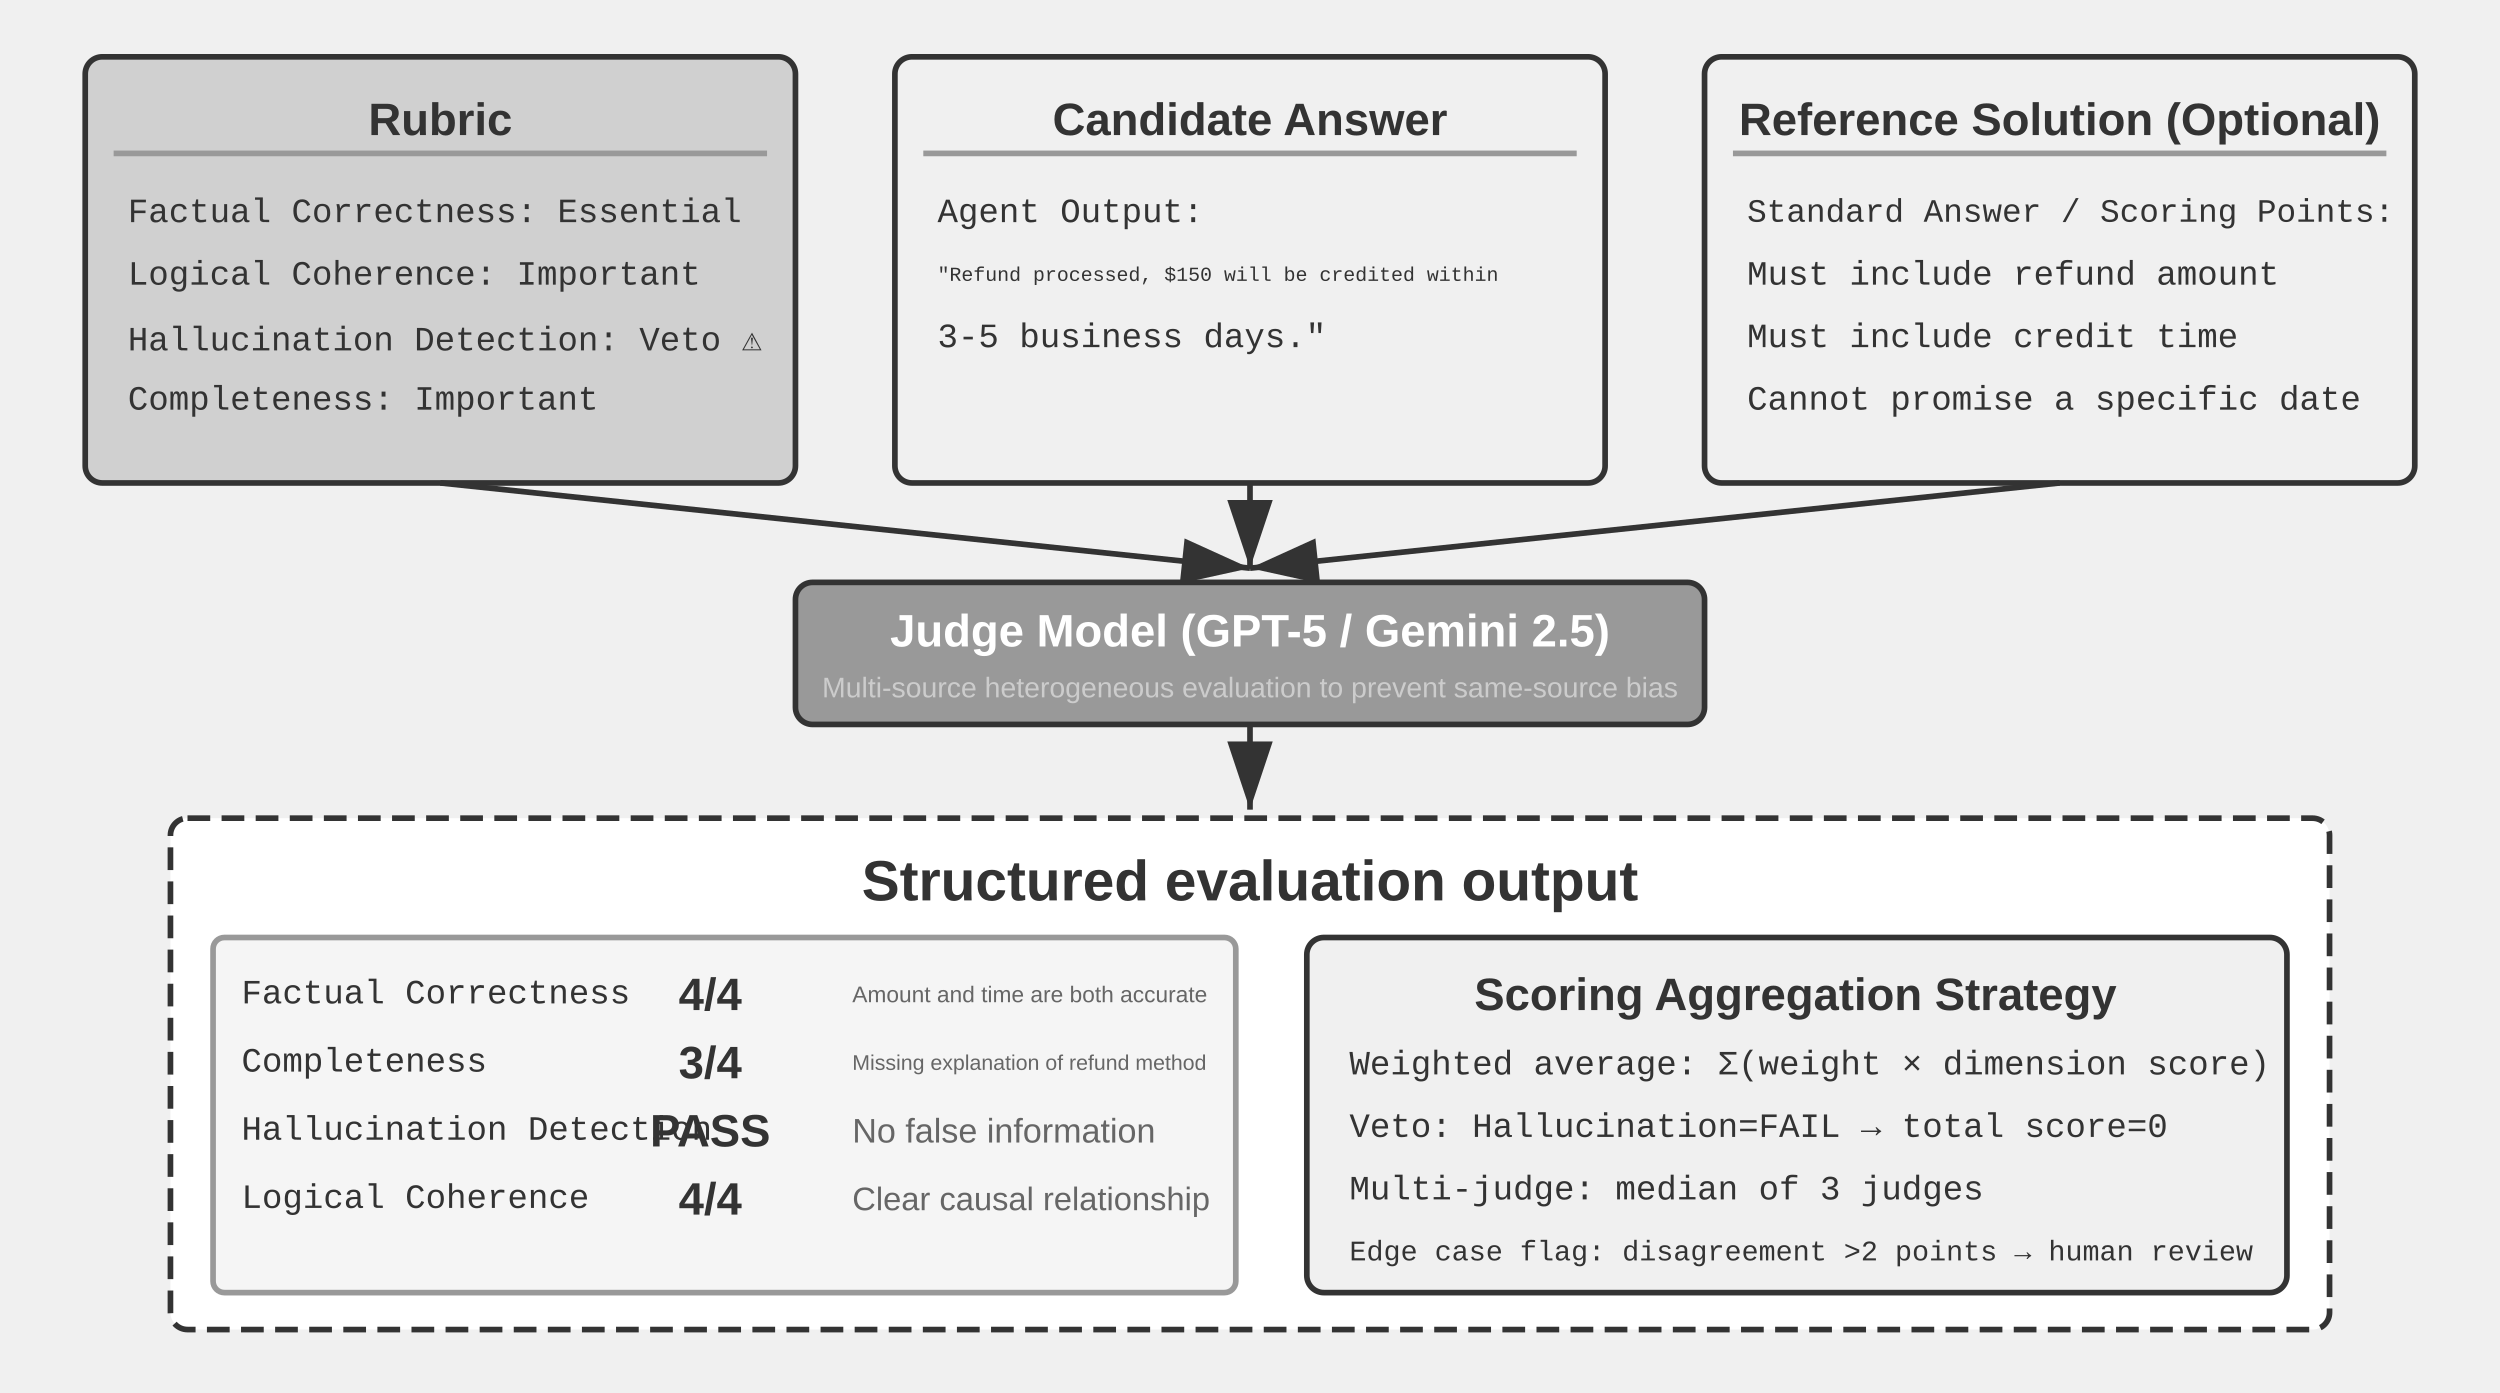
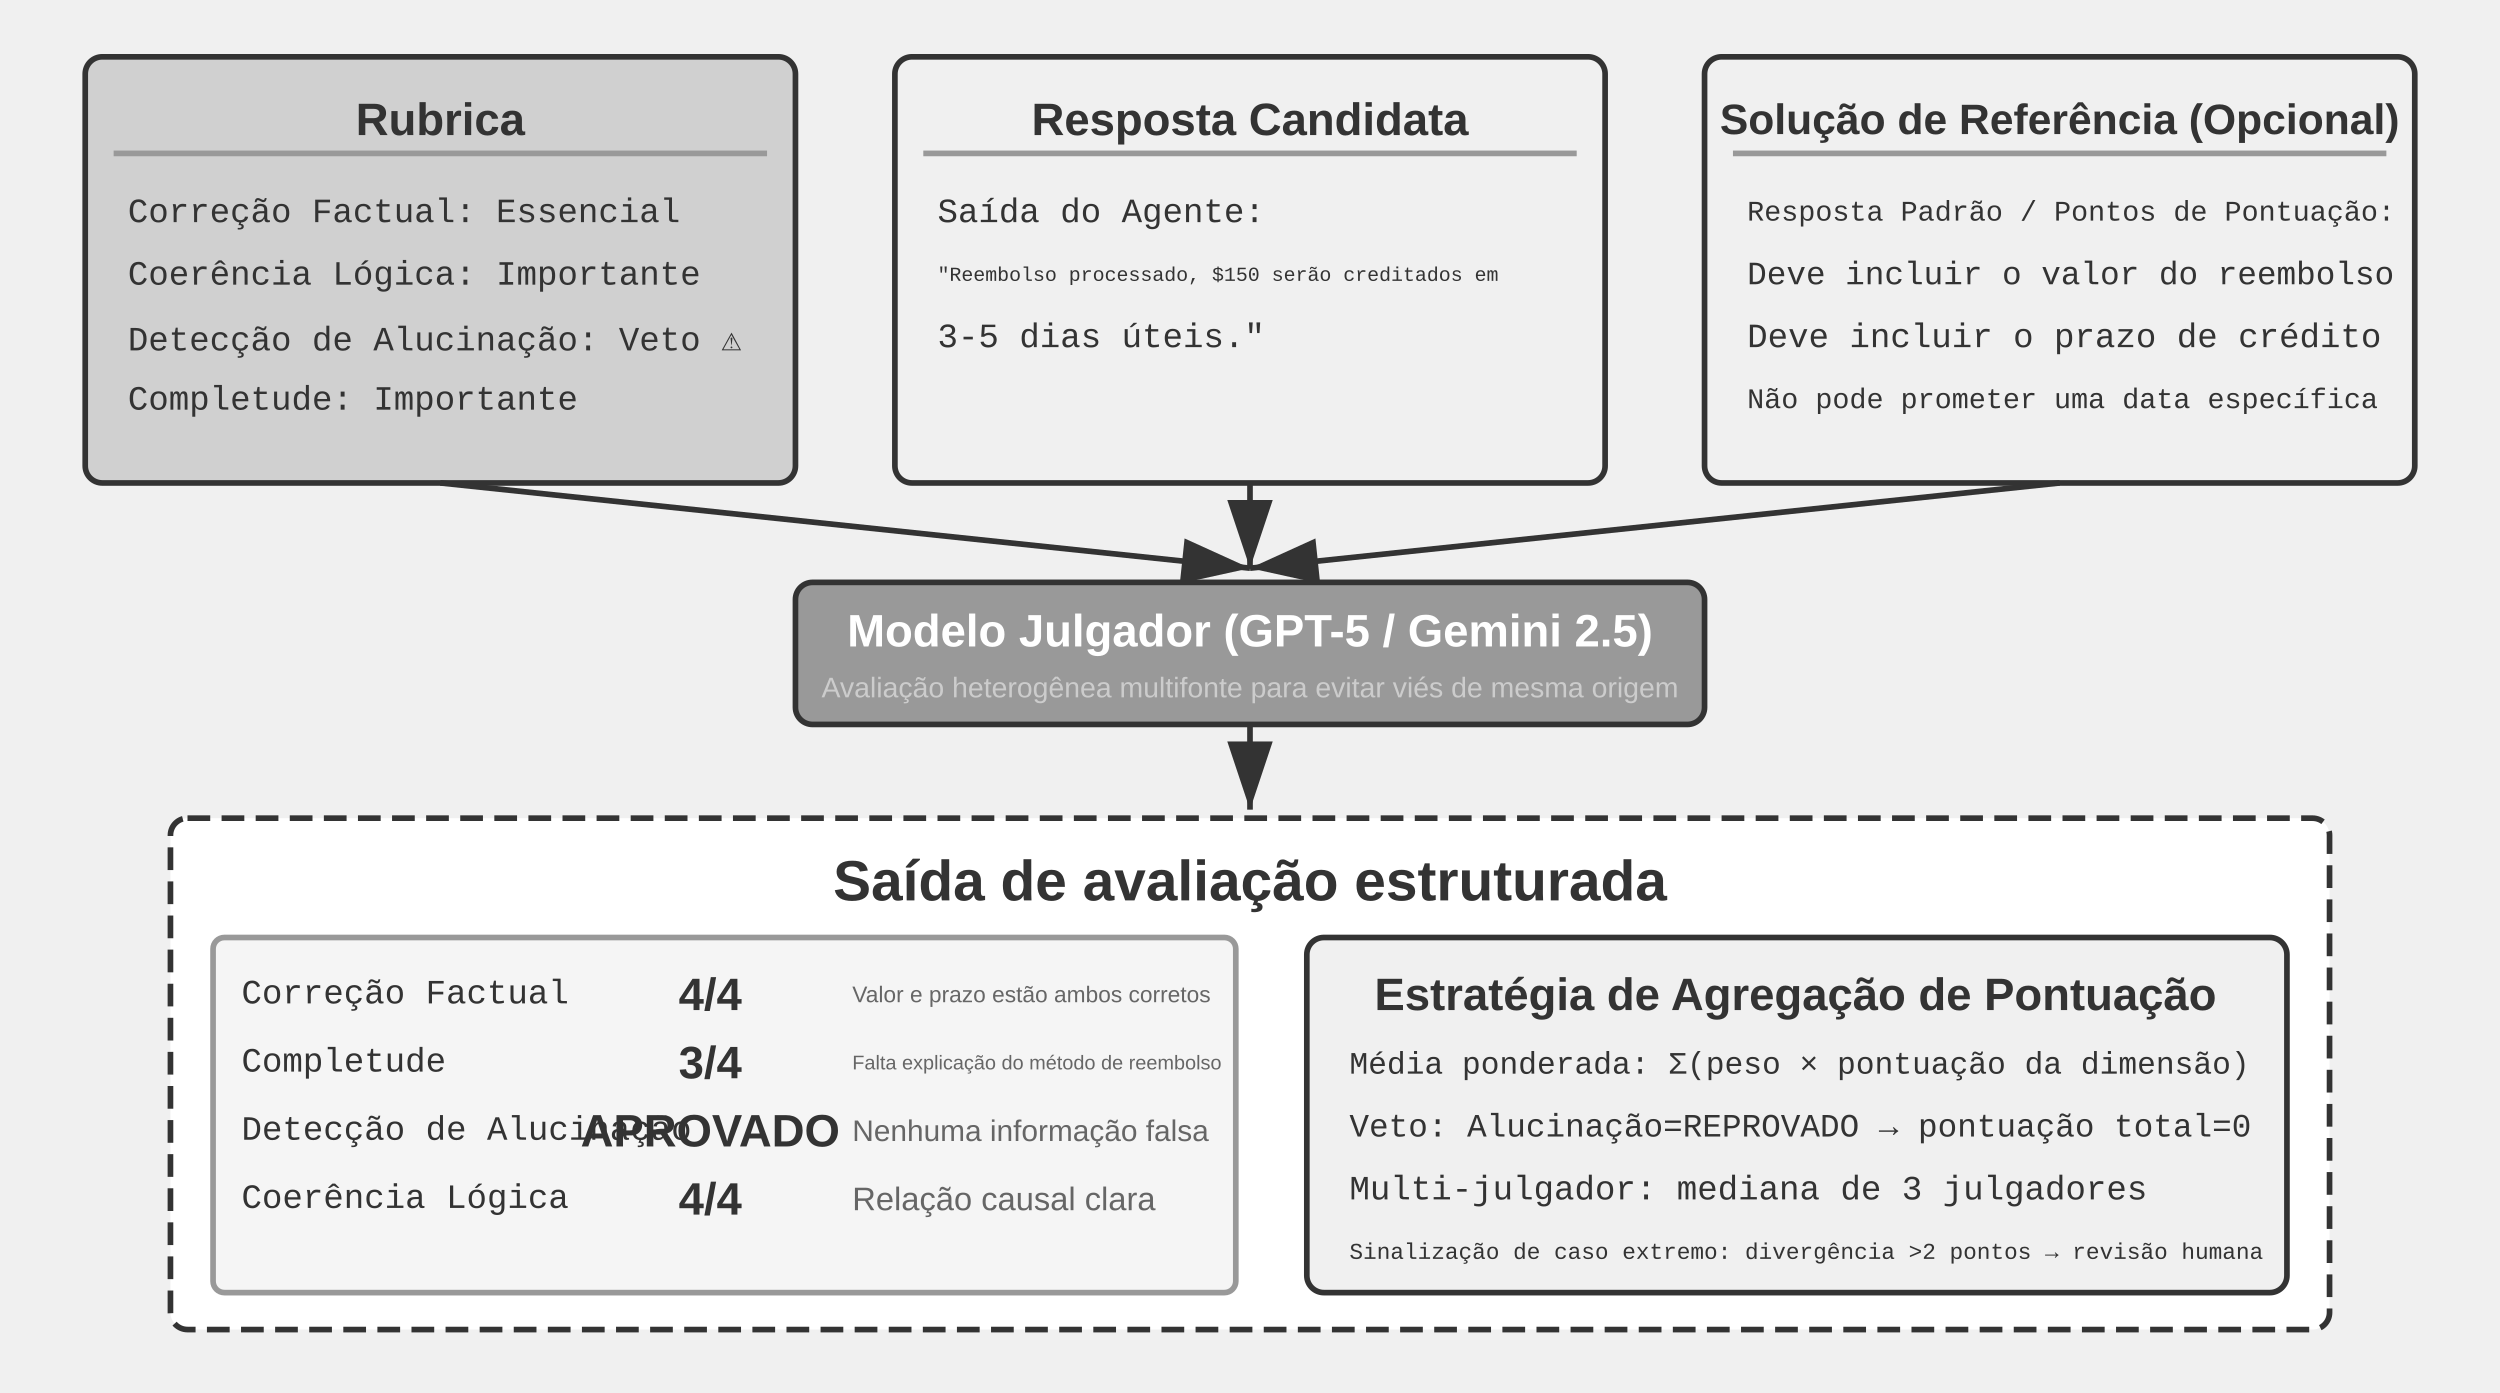
<svg xmlns="http://www.w3.org/2000/svg" viewBox="0 40 880 490" width="880" height="490" style="background:#ffffff">
  <defs>
    <marker id="ah" markerWidth="12" markerHeight="8" refX="12" refY="4" orient="auto">
      <polygon points="0 0, 12 4, 0 8" fill="#333333" />
    </marker>
    <marker id="ah-light" markerWidth="12" markerHeight="8" refX="12" refY="4" orient="auto">
      <polygon points="0 0, 12 4, 0 8" fill="#999999" />
    </marker>
  </defs>
  <rect x="30" y="60" width="250" height="150" rx="6" fill="#d0d0d0" stroke="#333333" stroke-width="2" />
-   <text x="155" y="82" font-family="Arial, 'Helvetica Neue', Helvetica, 'PingFang SC', 'Microsoft YaHei', sans-serif" font-size="16" fill="#333333" text-anchor="middle" dominant-baseline="central" font-weight="bold">Rubric</text>
+   <text x="155" y="82" font-family="Arial, 'Helvetica Neue', Helvetica, 'PingFang SC', 'Microsoft YaHei', sans-serif" font-size="16" fill="#333333" text-anchor="middle" dominant-baseline="central" font-weight="bold">Rubrica</text>
  <line x1="40" y1="94" x2="270" y2="94" stroke="#999999" stroke-width="2" />
-   <text x="45" y="115" font-family="'Courier New', Courier, monospace" font-size="12" fill="#333333" text-anchor="start" dominant-baseline="central">Factual Correctness: Essential</text>
-   <text x="45" y="137" font-family="'Courier New', Courier, monospace" font-size="12" fill="#333333" text-anchor="start" dominant-baseline="central">Logical Coherence: Important</text>
-   <text x="45" y="159" font-family="'Courier New', Courier, monospace" font-size="12" fill="#333333" text-anchor="start" dominant-baseline="central">Hallucination Detection: Veto ⚠</text>
-   <text x="45" y="181" font-family="'Courier New', Courier, monospace" font-size="12" fill="#333333" text-anchor="start" dominant-baseline="central">Completeness: Important</text>
+   <text x="45" y="115" font-family="'Courier New', Courier, monospace" font-size="12" fill="#333333" text-anchor="start" dominant-baseline="central">Correção Factual: Essencial</text>
+   <text x="45" y="137" font-family="'Courier New', Courier, monospace" font-size="12" fill="#333333" text-anchor="start" dominant-baseline="central">Coerência Lógica: Importante</text>
+   <text x="45" y="159" font-family="'Courier New', Courier, monospace" font-size="12" fill="#333333" text-anchor="start" dominant-baseline="central">Detecção de Alucinação: Veto ⚠</text>
+   <text x="45" y="181" font-family="'Courier New', Courier, monospace" font-size="12" fill="#333333" text-anchor="start" dominant-baseline="central">Completude: Importante</text>
  <rect x="315" y="60" width="250" height="150" rx="6" fill="#f0f0f0" stroke="#333333" stroke-width="2" />
-   <text x="440" y="82" font-family="Arial, 'Helvetica Neue', Helvetica, 'PingFang SC', 'Microsoft YaHei', sans-serif" font-size="16" fill="#333333" text-anchor="middle" dominant-baseline="central" font-weight="bold">Candidate Answer</text>
+   <text x="440" y="82" font-family="Arial, 'Helvetica Neue', Helvetica, 'PingFang SC', 'Microsoft YaHei', sans-serif" font-size="16" fill="#333333" text-anchor="middle" dominant-baseline="central" font-weight="bold">Resposta Candidata</text>
  <line x1="325" y1="94" x2="555" y2="94" stroke="#999999" stroke-width="2" />
-   <text x="330" y="115" font-family="'Courier New', Courier, monospace" font-size="12" fill="#333333" text-anchor="start" dominant-baseline="central">Agent Output:</text>
-   <text x="330" y="137" font-family="'Courier New', Courier, monospace" font-size="7" fill="#333333" text-anchor="start" dominant-baseline="central">"Refund processed, $150 will be credited within</text>
-   <text x="330" y="159" font-family="'Courier New', Courier, monospace" font-size="12" fill="#333333" text-anchor="start" dominant-baseline="central"> 3-5 business days."</text>
+   <text x="330" y="115" font-family="'Courier New', Courier, monospace" font-size="12" fill="#333333" text-anchor="start" dominant-baseline="central">Saída do Agente:</text>
+   <text x="330" y="137" font-family="'Courier New', Courier, monospace" font-size="7" fill="#333333" text-anchor="start" dominant-baseline="central">"Reembolso processado, $150 serão creditados em</text>
+   <text x="330" y="159" font-family="'Courier New', Courier, monospace" font-size="12" fill="#333333" text-anchor="start" dominant-baseline="central"> 3-5 dias úteis."</text>
  <text x="330" y="181" font-family="'Courier New', Courier, monospace" font-size="12" fill="#333333" text-anchor="start" dominant-baseline="central" />
  <rect x="600" y="60" width="250" height="150" rx="6" fill="#f0f0f0" stroke="#333333" stroke-width="2" />
-   <text x="725" y="82" font-family="Arial, 'Helvetica Neue', Helvetica, 'PingFang SC', 'Microsoft YaHei', sans-serif" font-size="16" fill="#333333" text-anchor="middle" dominant-baseline="central" font-weight="bold">Reference Solution (Optional)</text>
+   <text x="725" y="82" font-family="Arial, 'Helvetica Neue', Helvetica, 'PingFang SC', 'Microsoft YaHei', sans-serif" font-size="15" fill="#333333" text-anchor="middle" dominant-baseline="central" font-weight="bold">Solução de Referência (Opcional)</text>
  <line x1="610" y1="94" x2="840" y2="94" stroke="#999999" stroke-width="2" />
-   <text x="615" y="115" font-family="'Courier New', Courier, monospace" font-size="11.5" fill="#333333" text-anchor="start" dominant-baseline="central">Standard Answer / Scoring Points:</text>
-   <text x="615" y="137" font-family="'Courier New', Courier, monospace" font-size="12" fill="#333333" text-anchor="start" dominant-baseline="central">Must include refund amount</text>
-   <text x="615" y="159" font-family="'Courier New', Courier, monospace" font-size="12" fill="#333333" text-anchor="start" dominant-baseline="central">Must include credit time</text>
-   <text x="615" y="181" font-family="'Courier New', Courier, monospace" font-size="12" fill="#333333" text-anchor="start" dominant-baseline="central">Cannot promise a specific date</text>
+   <text x="615" y="115" font-family="'Courier New', Courier, monospace" font-size="10" fill="#333333" text-anchor="start" dominant-baseline="central">Resposta Padrão / Pontos de Pontuação:</text>
+   <text x="615" y="137" font-family="'Courier New', Courier, monospace" font-size="11.5" fill="#333333" text-anchor="start" dominant-baseline="central">Deve incluir o valor do reembolso</text>
+   <text x="615" y="159" font-family="'Courier New', Courier, monospace" font-size="12" fill="#333333" text-anchor="start" dominant-baseline="central">Deve incluir o prazo de crédito</text>
+   <text x="615" y="181" font-family="'Courier New', Courier, monospace" font-size="10" fill="#333333" text-anchor="start" dominant-baseline="central">Não pode prometer uma data específica</text>
  <line x1="155" y1="210" x2="440" y2="240" stroke="#333333" stroke-width="2" marker-end="url(#ah)" />
  <line x1="440" y1="210" x2="440" y2="240" stroke="#333333" stroke-width="2" marker-end="url(#ah)" />
  <line x1="725" y1="210" x2="440" y2="240" stroke="#333333" stroke-width="2" marker-end="url(#ah)" />
  <rect x="280" y="245" width="320" height="50" rx="6" fill="#999999" stroke="#333333" stroke-width="2" />
-   <text x="440" y="262" font-family="Arial, 'Helvetica Neue', Helvetica, 'PingFang SC', 'Microsoft YaHei', sans-serif" font-size="16" fill="#ffffff" text-anchor="middle" dominant-baseline="central" font-weight="bold">Judge Model (GPT-5 / Gemini 2.5)</text>
-   <text x="440" y="282" font-family="Arial, 'Helvetica Neue', Helvetica, 'PingFang SC', 'Microsoft YaHei', sans-serif" font-size="10" fill="#cccccc" text-anchor="middle" dominant-baseline="central" font-weight="normal">Multi-source heterogeneous evaluation to prevent same-source bias</text>
+   <text x="440" y="262" font-family="Arial, 'Helvetica Neue', Helvetica, 'PingFang SC', 'Microsoft YaHei', sans-serif" font-size="16" fill="#ffffff" text-anchor="middle" dominant-baseline="central" font-weight="bold">Modelo Julgador (GPT-5 / Gemini 2.5)</text>
+   <text x="440" y="282" font-family="Arial, 'Helvetica Neue', Helvetica, 'PingFang SC', 'Microsoft YaHei', sans-serif" font-size="10" fill="#cccccc" text-anchor="middle" dominant-baseline="central" font-weight="normal">Avaliação heterogênea multifonte para evitar viés de mesma origem</text>
  <line x1="440" y1="295" x2="440" y2="325" stroke="#333333" stroke-width="2" marker-end="url(#ah)" />
  <rect x="60" y="328" width="760" height="180" rx="6" fill="#ffffff" stroke="#333333" stroke-width="2" stroke-dasharray="8,4" />
-   <text x="440" y="350" font-family="Arial, 'Helvetica Neue', Helvetica, 'PingFang SC', 'Microsoft YaHei', sans-serif" font-size="20" fill="#333333" text-anchor="middle" dominant-baseline="central" font-weight="bold">Structured evaluation output</text>
+   <text x="440" y="350" font-family="Arial, 'Helvetica Neue', Helvetica, 'PingFang SC', 'Microsoft YaHei', sans-serif" font-size="20" fill="#333333" text-anchor="middle" dominant-baseline="central" font-weight="bold">Saída de avaliação estruturada</text>
  <rect x="75" y="370" width="360" height="125" rx="4" fill="#f5f5f5" stroke="#999999" stroke-width="2" />
-   <text x="85" y="390" font-family="'Courier New', Courier, monospace" font-size="12" fill="#333333" text-anchor="start" dominant-baseline="central">Factual Correctness   </text>
+   <text x="85" y="390" font-family="'Courier New', Courier, monospace" font-size="12" fill="#333333" text-anchor="start" dominant-baseline="central">Correção Factual   </text>
  <text x="250" y="390" font-family="Arial, 'Helvetica Neue', Helvetica, 'PingFang SC', 'Microsoft YaHei', sans-serif" font-size="16" fill="#333333" text-anchor="middle" dominant-baseline="central" font-weight="bold">4/4</text>
-   <text x="300" y="390" font-family="Arial, 'Helvetica Neue', Helvetica, 'PingFang SC', 'Microsoft YaHei', sans-serif" font-size="8" fill="#666666" text-anchor="start" dominant-baseline="central" font-weight="normal">Amount and time are both accurate</text>
-   <text x="85" y="414" font-family="'Courier New', Courier, monospace" font-size="12" fill="#333333" text-anchor="start" dominant-baseline="central">Completeness     </text>
+   <text x="300" y="390" font-family="Arial, 'Helvetica Neue', Helvetica, 'PingFang SC', 'Microsoft YaHei', sans-serif" font-size="8" fill="#666666" text-anchor="start" dominant-baseline="central" font-weight="normal">Valor e prazo estão ambos corretos</text>
+   <text x="85" y="414" font-family="'Courier New', Courier, monospace" font-size="12" fill="#333333" text-anchor="start" dominant-baseline="central">Completude     </text>
  <text x="250" y="414" font-family="Arial, 'Helvetica Neue', Helvetica, 'PingFang SC', 'Microsoft YaHei', sans-serif" font-size="16" fill="#333333" text-anchor="middle" dominant-baseline="central" font-weight="bold">3/4</text>
-   <text x="300" y="414" font-family="Arial, 'Helvetica Neue', Helvetica, 'PingFang SC', 'Microsoft YaHei', sans-serif" font-size="7.5" fill="#666666" text-anchor="start" dominant-baseline="central" font-weight="normal">Missing explanation of refund method</text>
-   <text x="85" y="438" font-family="'Courier New', Courier, monospace" font-size="12" fill="#333333" text-anchor="start" dominant-baseline="central">Hallucination Detection    </text>
-   <text x="250" y="438" font-family="Arial, 'Helvetica Neue', Helvetica, 'PingFang SC', 'Microsoft YaHei', sans-serif" font-size="16" fill="#333333" text-anchor="middle" dominant-baseline="central" font-weight="bold">PASS</text>
-   <text x="300" y="438" font-family="Arial, 'Helvetica Neue', Helvetica, 'PingFang SC', 'Microsoft YaHei', sans-serif" font-size="12" fill="#666666" text-anchor="start" dominant-baseline="central" font-weight="normal">No false information</text>
-   <text x="85" y="462" font-family="'Courier New', Courier, monospace" font-size="12" fill="#333333" text-anchor="start" dominant-baseline="central">Logical Coherence   </text>
+   <text x="300" y="414" font-family="Arial, 'Helvetica Neue', Helvetica, 'PingFang SC', 'Microsoft YaHei', sans-serif" font-size="7" fill="#666666" text-anchor="start" dominant-baseline="central" font-weight="normal">Falta explicação do método de reembolso</text>
+   <text x="85" y="438" font-family="'Courier New', Courier, monospace" font-size="12" fill="#333333" text-anchor="start" dominant-baseline="central">Detecção de Alucinação    </text>
+   <text x="250" y="438" font-family="Arial, 'Helvetica Neue', Helvetica, 'PingFang SC', 'Microsoft YaHei', sans-serif" font-size="16" fill="#333333" text-anchor="middle" dominant-baseline="central" font-weight="bold">APROVADO</text>
+   <text x="300" y="438" font-family="Arial, 'Helvetica Neue', Helvetica, 'PingFang SC', 'Microsoft YaHei', sans-serif" font-size="10.5" fill="#666666" text-anchor="start" dominant-baseline="central" font-weight="normal">Nenhuma informação falsa</text>
+   <text x="85" y="462" font-family="'Courier New', Courier, monospace" font-size="12" fill="#333333" text-anchor="start" dominant-baseline="central">Coerência Lógica   </text>
  <text x="250" y="462" font-family="Arial, 'Helvetica Neue', Helvetica, 'PingFang SC', 'Microsoft YaHei', sans-serif" font-size="16" fill="#333333" text-anchor="middle" dominant-baseline="central" font-weight="bold">4/4</text>
-   <text x="300" y="462" font-family="Arial, 'Helvetica Neue', Helvetica, 'PingFang SC', 'Microsoft YaHei', sans-serif" font-size="11.5" fill="#666666" text-anchor="start" dominant-baseline="central" font-weight="normal">Clear causal relationship</text>
+   <text x="300" y="462" font-family="Arial, 'Helvetica Neue', Helvetica, 'PingFang SC', 'Microsoft YaHei', sans-serif" font-size="11.5" fill="#666666" text-anchor="start" dominant-baseline="central" font-weight="normal">Relação causal clara</text>
  <rect x="460" y="370" width="345" height="125" rx="6" fill="#f0f0f0" stroke="#333333" stroke-width="2" />
-   <text x="632" y="390" font-family="Arial, 'Helvetica Neue', Helvetica, 'PingFang SC', 'Microsoft YaHei', sans-serif" font-size="16" fill="#333333" text-anchor="middle" dominant-baseline="central" font-weight="bold">Scoring Aggregation Strategy</text>
-   <text x="475" y="415" font-family="'Courier New', Courier, monospace" font-size="12" fill="#333333" text-anchor="start" dominant-baseline="central">Weighted average: Σ(weight × dimension score)</text>
-   <text x="475" y="437" font-family="'Courier New', Courier, monospace" font-size="12" fill="#333333" text-anchor="start" dominant-baseline="central">Veto: Hallucination=FAIL → total score=0</text>
-   <text x="475" y="459" font-family="'Courier New', Courier, monospace" font-size="12" fill="#333333" text-anchor="start" dominant-baseline="central">Multi-judge: median of 3 judges</text>
-   <text x="475" y="481" font-family="'Courier New', Courier, monospace" font-size="10" fill="#333333" text-anchor="start" dominant-baseline="central">Edge case flag: disagreement &gt;2 points → human review</text>
+   <text x="632" y="390" font-family="Arial, 'Helvetica Neue', Helvetica, 'PingFang SC', 'Microsoft YaHei', sans-serif" font-size="16" fill="#333333" text-anchor="middle" dominant-baseline="central" font-weight="bold">Estratégia de Agregação de Pontuação</text>
+   <text x="475" y="415" font-family="'Courier New', Courier, monospace" font-size="11" fill="#333333" text-anchor="start" dominant-baseline="central">Média ponderada: Σ(peso × pontuação da dimensão)</text>
+   <text x="475" y="437" font-family="'Courier New', Courier, monospace" font-size="11.5" fill="#333333" text-anchor="start" dominant-baseline="central">Veto: Alucinação=REPROVADO → pontuação total=0</text>
+   <text x="475" y="459" font-family="'Courier New', Courier, monospace" font-size="12" fill="#333333" text-anchor="start" dominant-baseline="central">Multi-julgador: mediana de 3 julgadores</text>
+   <text x="475" y="481" font-family="'Courier New', Courier, monospace" font-size="8" fill="#333333" text-anchor="start" dominant-baseline="central">Sinalização de caso extremo: divergência &gt;2 pontos → revisão humana</text>
</svg>
